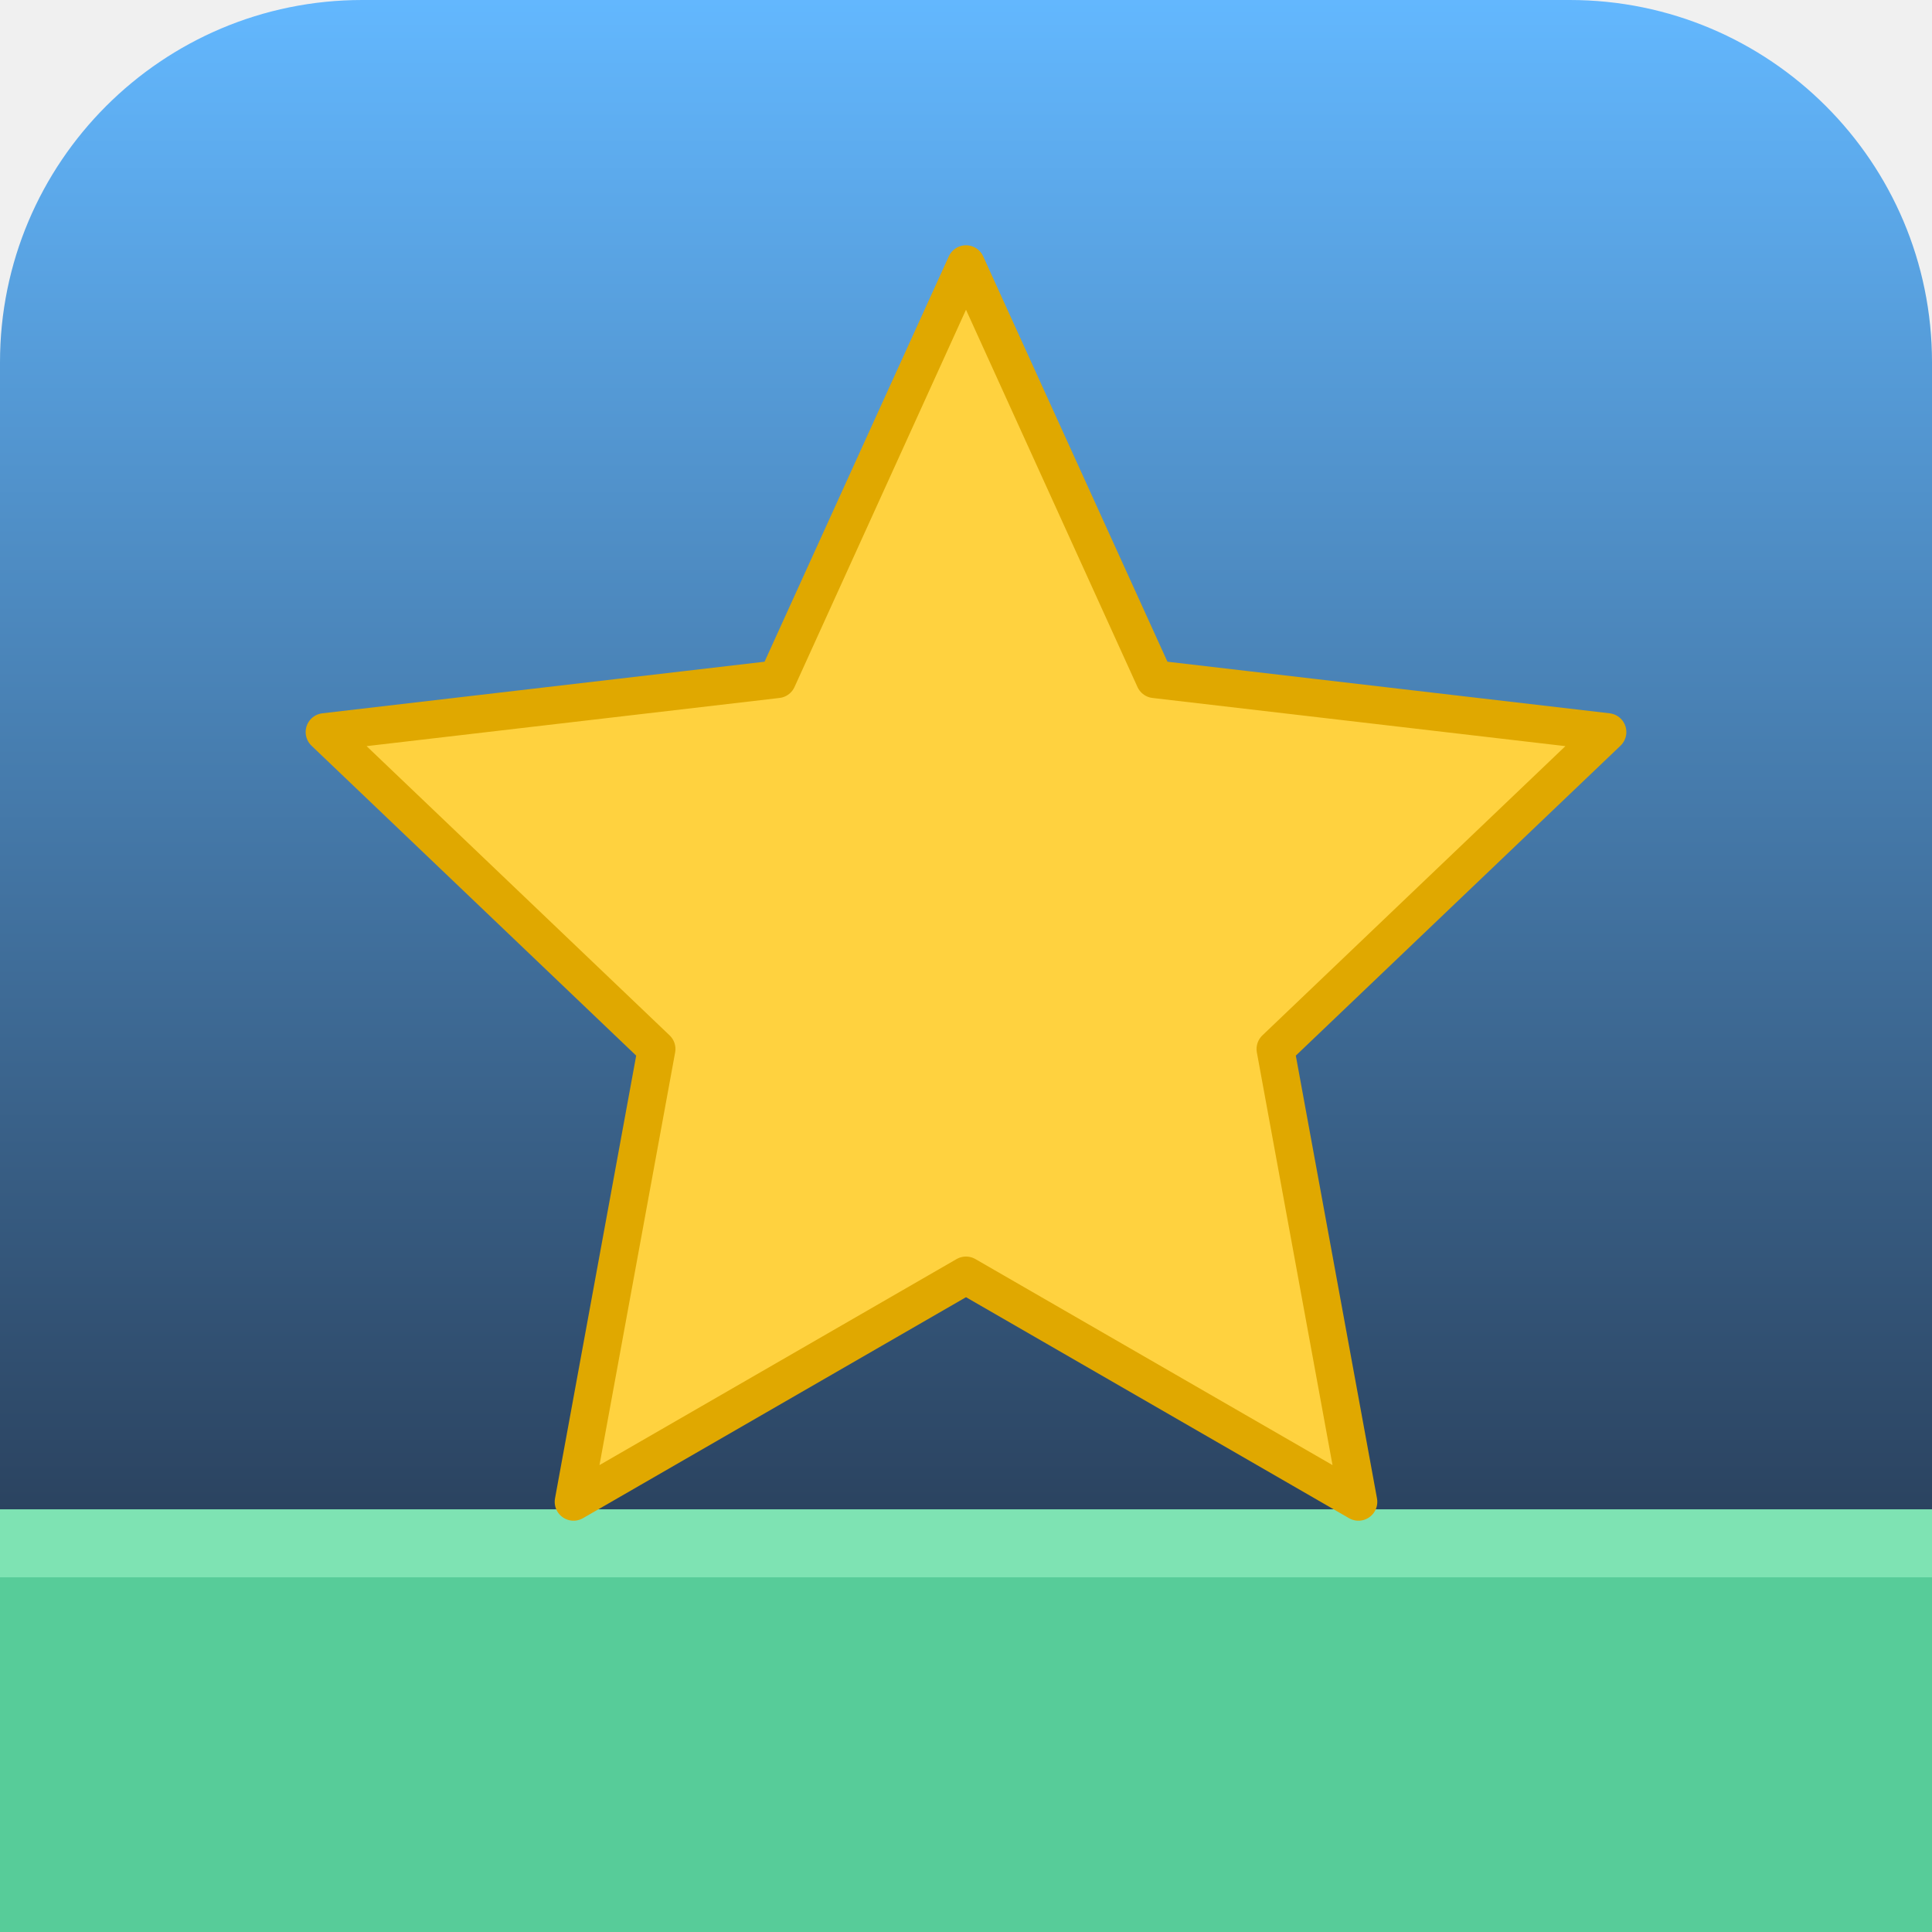
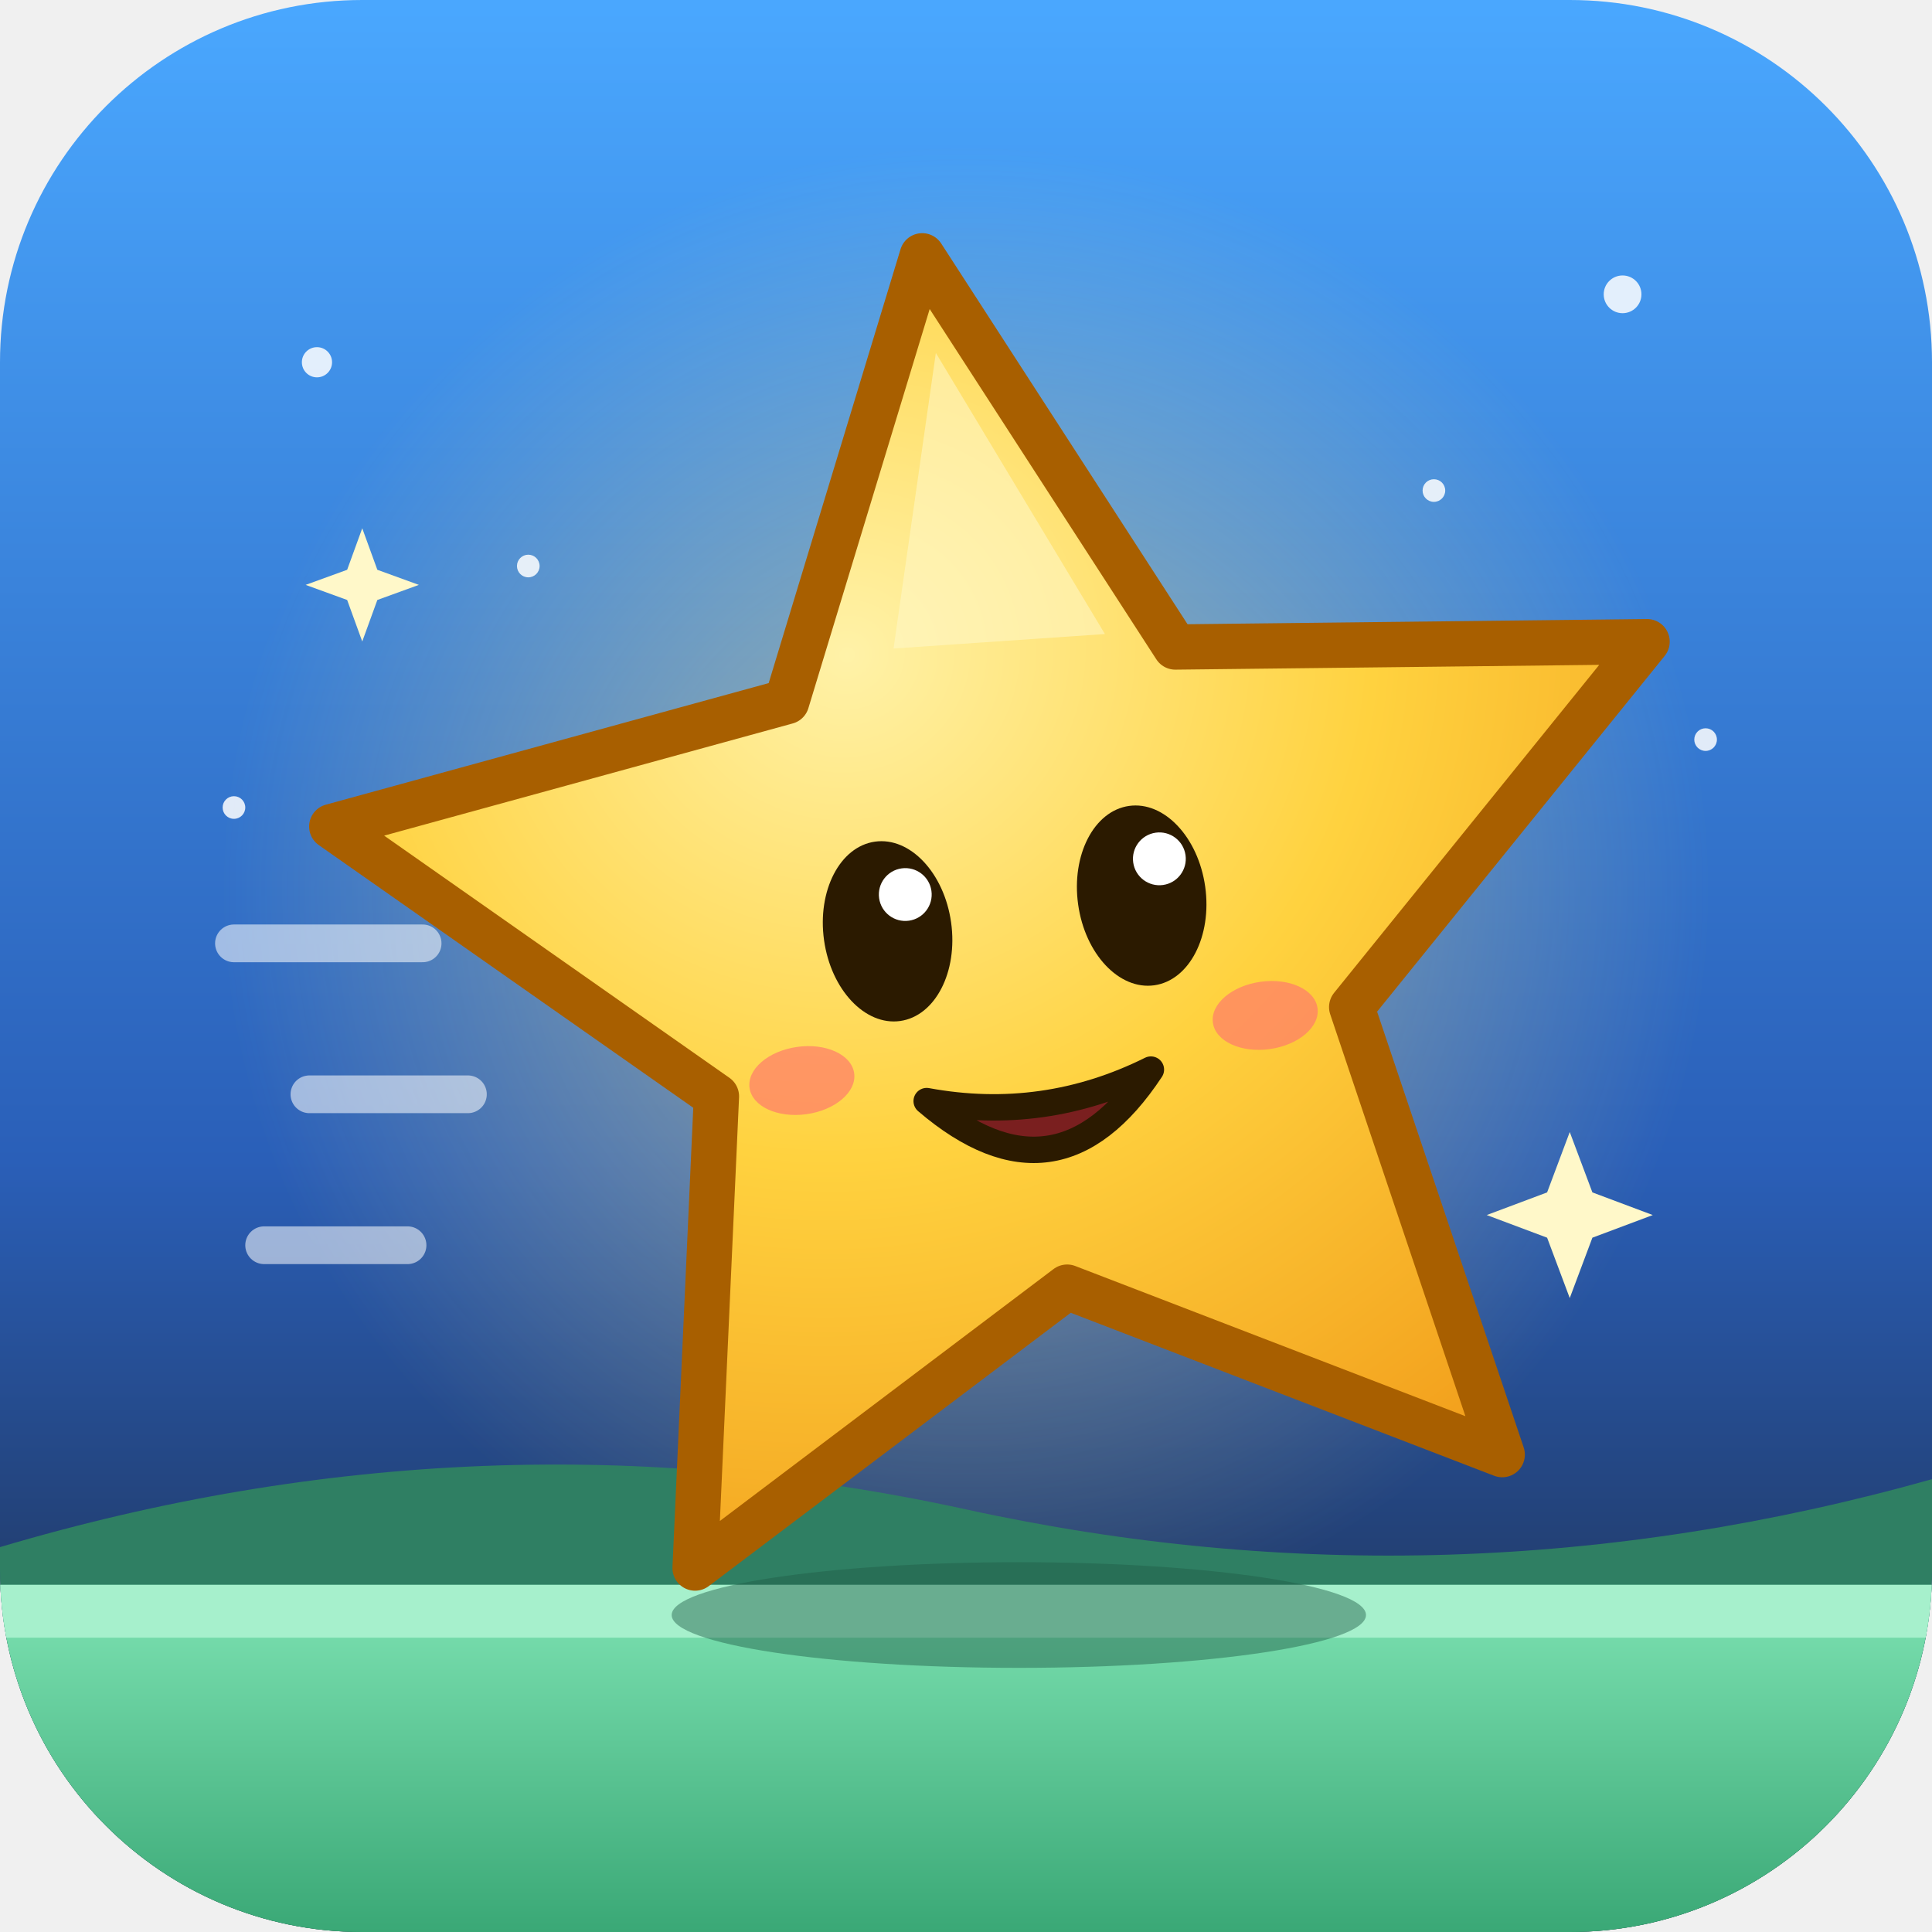
<svg xmlns="http://www.w3.org/2000/svg" viewBox="0 0 512 512">
  <defs>
    <linearGradient id="cielo" x1="0" y1="0" x2="0" y2="1">
-       <stop offset="0" stop-color="#63b8ff" />
+       <stop offset="0" stop-color="#4aa8ff" />
+       <stop offset="0.6" stop-color="#2a5fb8" />
      <stop offset="1" stop-color="#1b2233" />
    </linearGradient>
+     <linearGradient id="pasto" x1="0" y1="0" x2="0" y2="1">
+       <stop offset="0" stop-color="#7ee3b3" />
+       <stop offset="1" stop-color="#3aa876" />
+     </linearGradient>
+     <radialGradient id="estrella" cx="0.4" cy="0.3" r="0.8">
+       <stop offset="0" stop-color="#fff2a8" />
+       <stop offset="0.5" stop-color="#ffd23f" />
+       <stop offset="1" stop-color="#f29e1b" />
+     </radialGradient>
+     <radialGradient id="halo" cx="0.5" cy="0.5" r="0.5">
+       <stop offset="0" stop-color="#ffe98a" stop-opacity="0.55" />
+       <stop offset="1" stop-color="#ffe98a" stop-opacity="0" />
+     </radialGradient>
+     <clipPath id="marco">
+       <rect width="512" height="512" rx="96" />
+     </clipPath>
  </defs>
-   <rect width="512" height="512" rx="96" fill="url(#cielo)" />
-   <rect x="0" y="400" width="512" height="112" fill="#57cc99" />
-   <rect x="0" y="400" width="512" height="18" fill="#7ee3b3" />
-   <polygon fill="#ffd23f" stroke="#e0a800" stroke-width="10" stroke-linejoin="round" points="256,70 306,180 426,194 338,278 360,398 256,338 152,398 174,278 86,194 206,180" />
+   <g clip-path="url(#marco)">
+     <rect width="512" height="512" fill="url(#cielo)" />
+     <circle cx="256" cy="236" r="200" fill="url(#halo)" />
+     <g fill="#ffffff" opacity="0.85">
+       <circle cx="84" cy="96" r="4" />
+       <circle cx="430" cy="78" r="5" />
+       <circle cx="452" cy="196" r="3" />
+       <circle cx="62" cy="214" r="3" />
+       <circle cx="380" cy="130" r="3" />
+       <circle cx="140" cy="150" r="3" />
+     </g>
+     <path d="M0 410 Q128 372 256 400 T512 392 V512 H0Z" fill="#2f7f63" />
+     <rect x="0" y="420" width="512" height="92" fill="url(#pasto)" />
+     <rect x="0" y="420" width="512" height="14" fill="#a6f0cc" />
+     <g stroke="#ffffff" stroke-width="10" stroke-linecap="round" opacity="0.55">
+       <line x1="62" y1="250" x2="112" y2="250" />
+       <line x1="82" y1="290" x2="124" y2="290" />
+       <line x1="70" y1="330" x2="108" y2="330" />
+     </g>
+     <ellipse cx="270" cy="428" rx="92" ry="14" fill="#1f5c46" opacity="0.45" />
+     <g transform="rotate(-8 270 250)">
+       <polygon fill="url(#estrella)" stroke="#a85f00" stroke-width="12" stroke-linejoin="round" points="270,66 322,178 446,194 355,279 378,402 270,342 162,402 185,279 94,194 218,178" />
+       <path d="M270 92 L304 172 L248 168 Z" fill="#fff8c9" opacity="0.55" />
+       <ellipse cx="236" cy="242" rx="17" ry="24" fill="#2b1a00" />
+       <ellipse cx="304" cy="242" rx="17" ry="24" fill="#2b1a00" />
+       <circle cx="242" cy="233" r="7" fill="#fff" />
+       <circle cx="310" cy="233" r="7" fill="#fff" />
+       <path d="M240 288 Q270 322 300 288 Q270 298 240 288Z" fill="#7a1f1f" stroke="#2b1a00" stroke-width="7" stroke-linejoin="round" />
+       <ellipse cx="208" cy="278" rx="14" ry="9" fill="#ff7a6b" opacity="0.7" />
+       <ellipse cx="332" cy="278" rx="14" ry="9" fill="#ff7a6b" opacity="0.7" />
+     </g>
+     <g fill="#fff8c9">
+       <path d="M416 300 l6 16 16 6 -16 6 -6 16 -6 -16 -16 -6 16 -6z" />
+       <path d="M96 140 l4 11 11 4 -11 4 -4 11 -4 -11 -11 -4 11 -4z" />
+     </g>
+   </g>
</svg>
